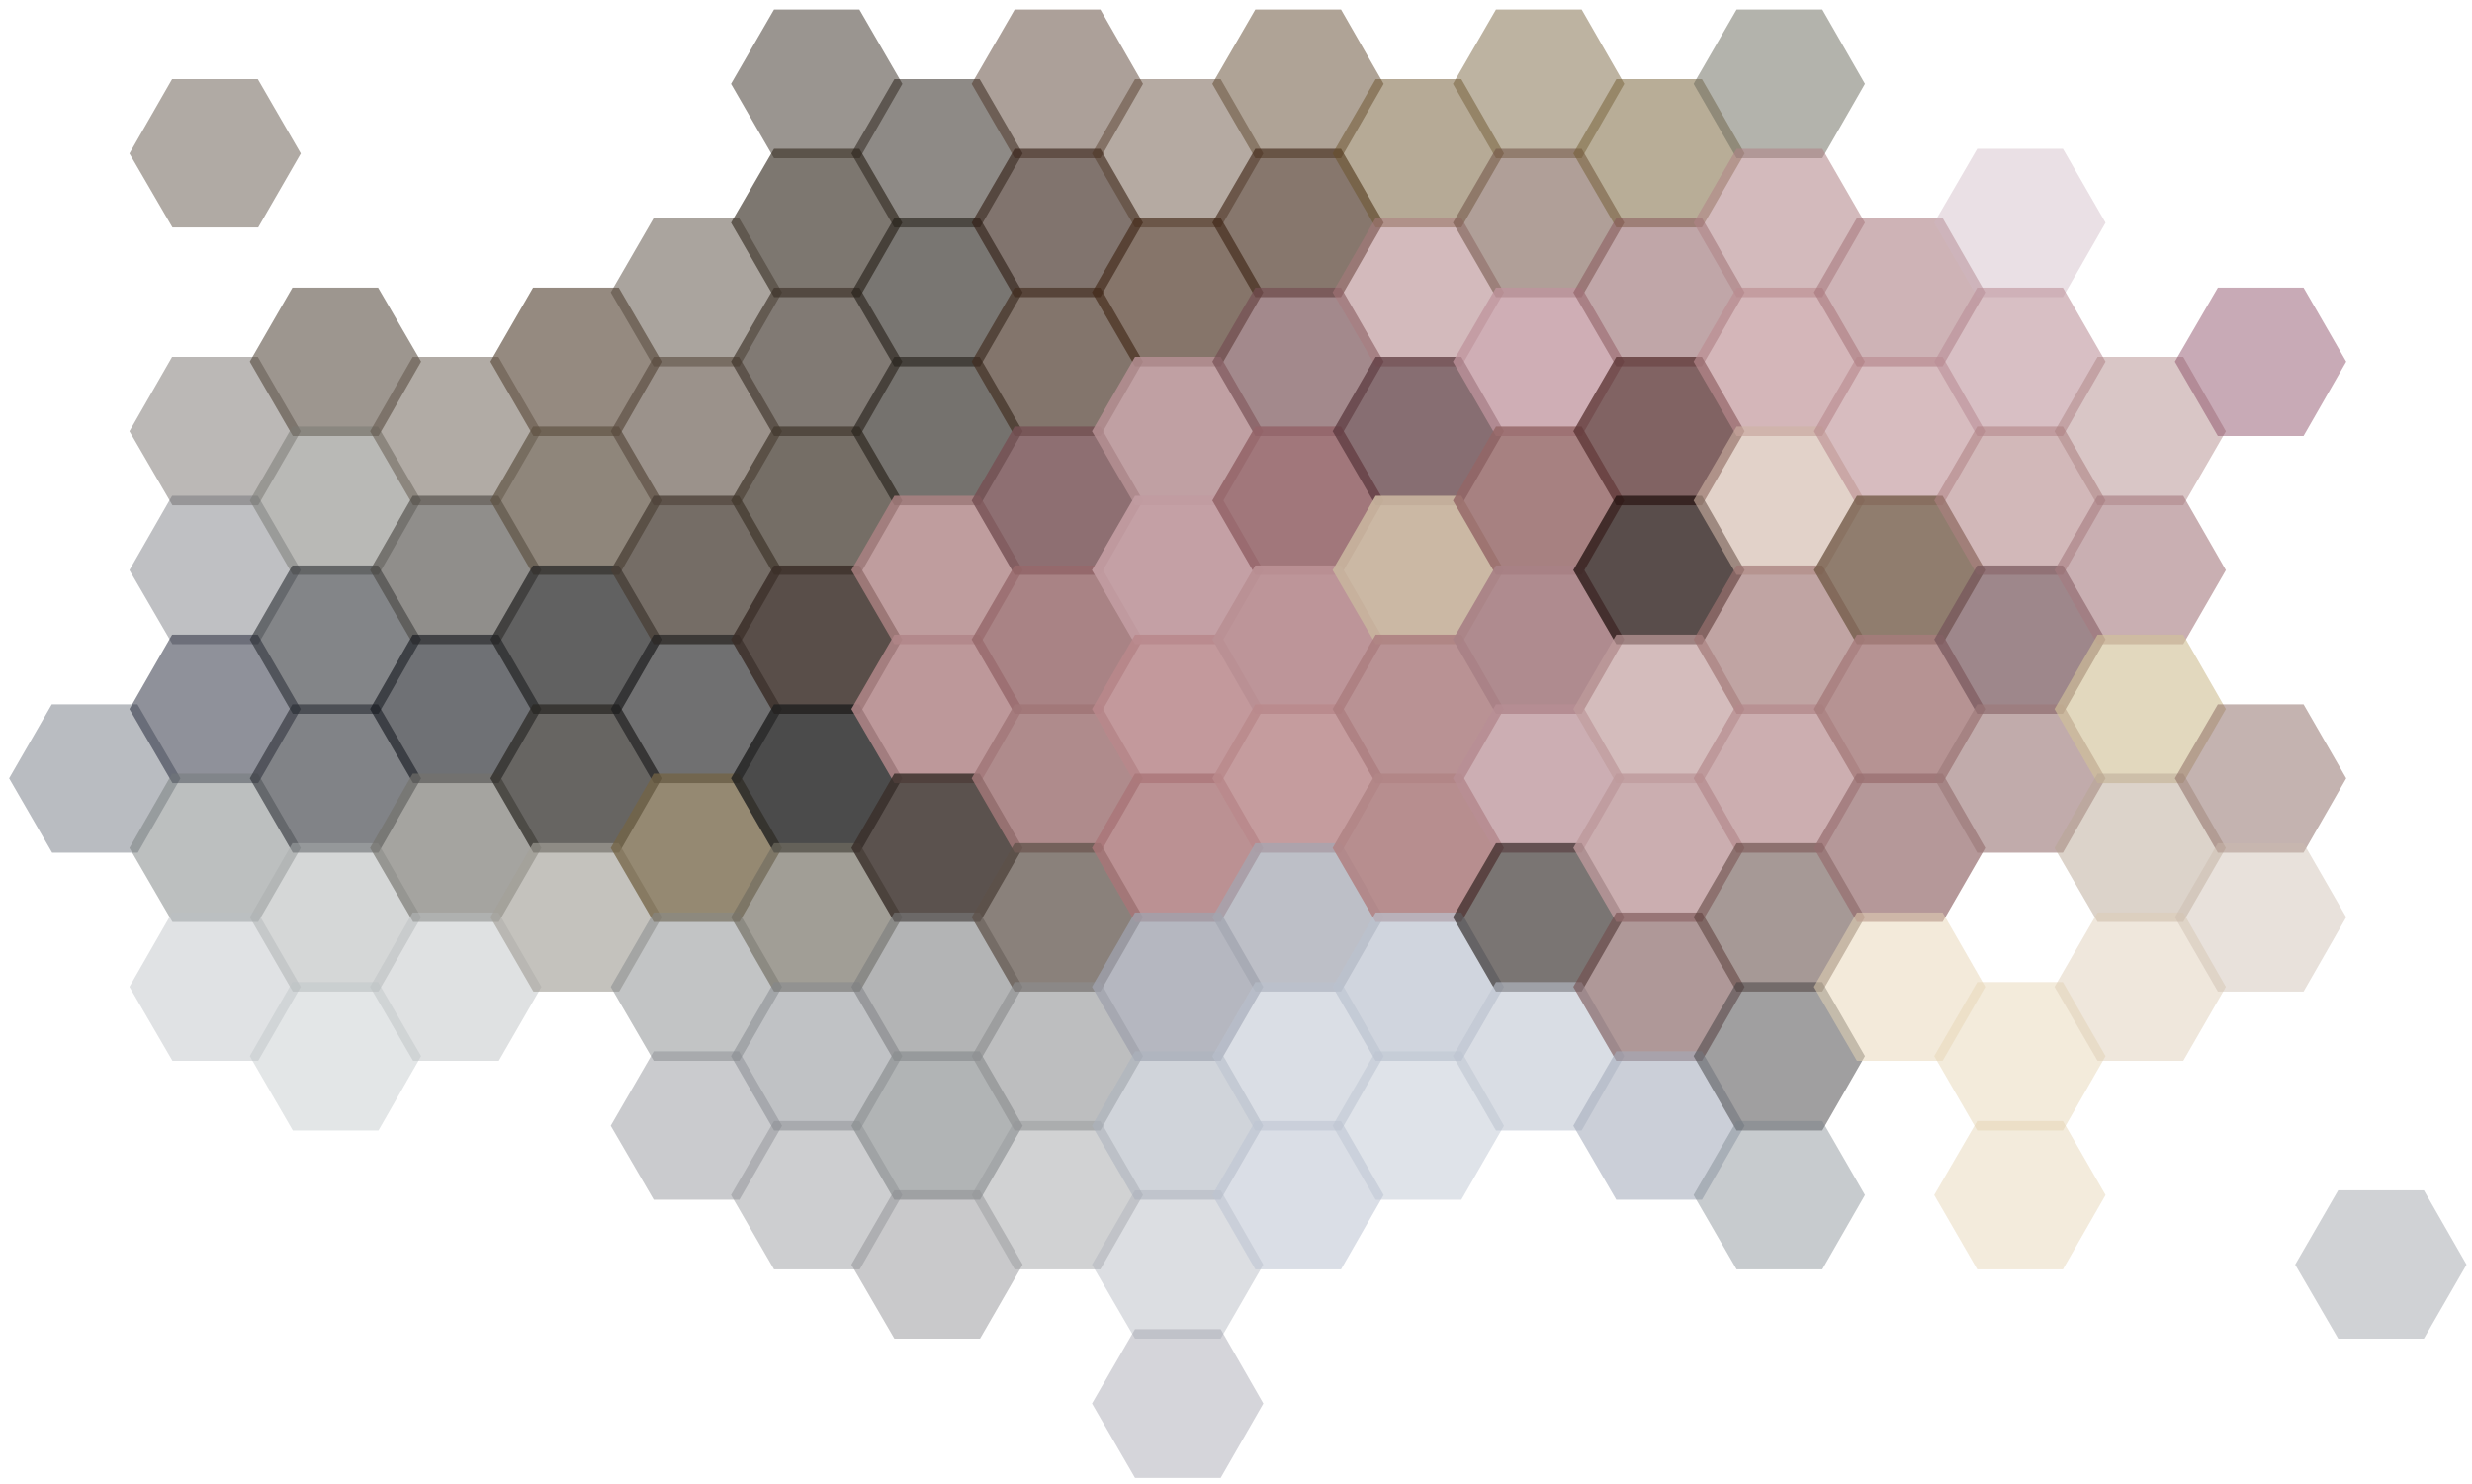
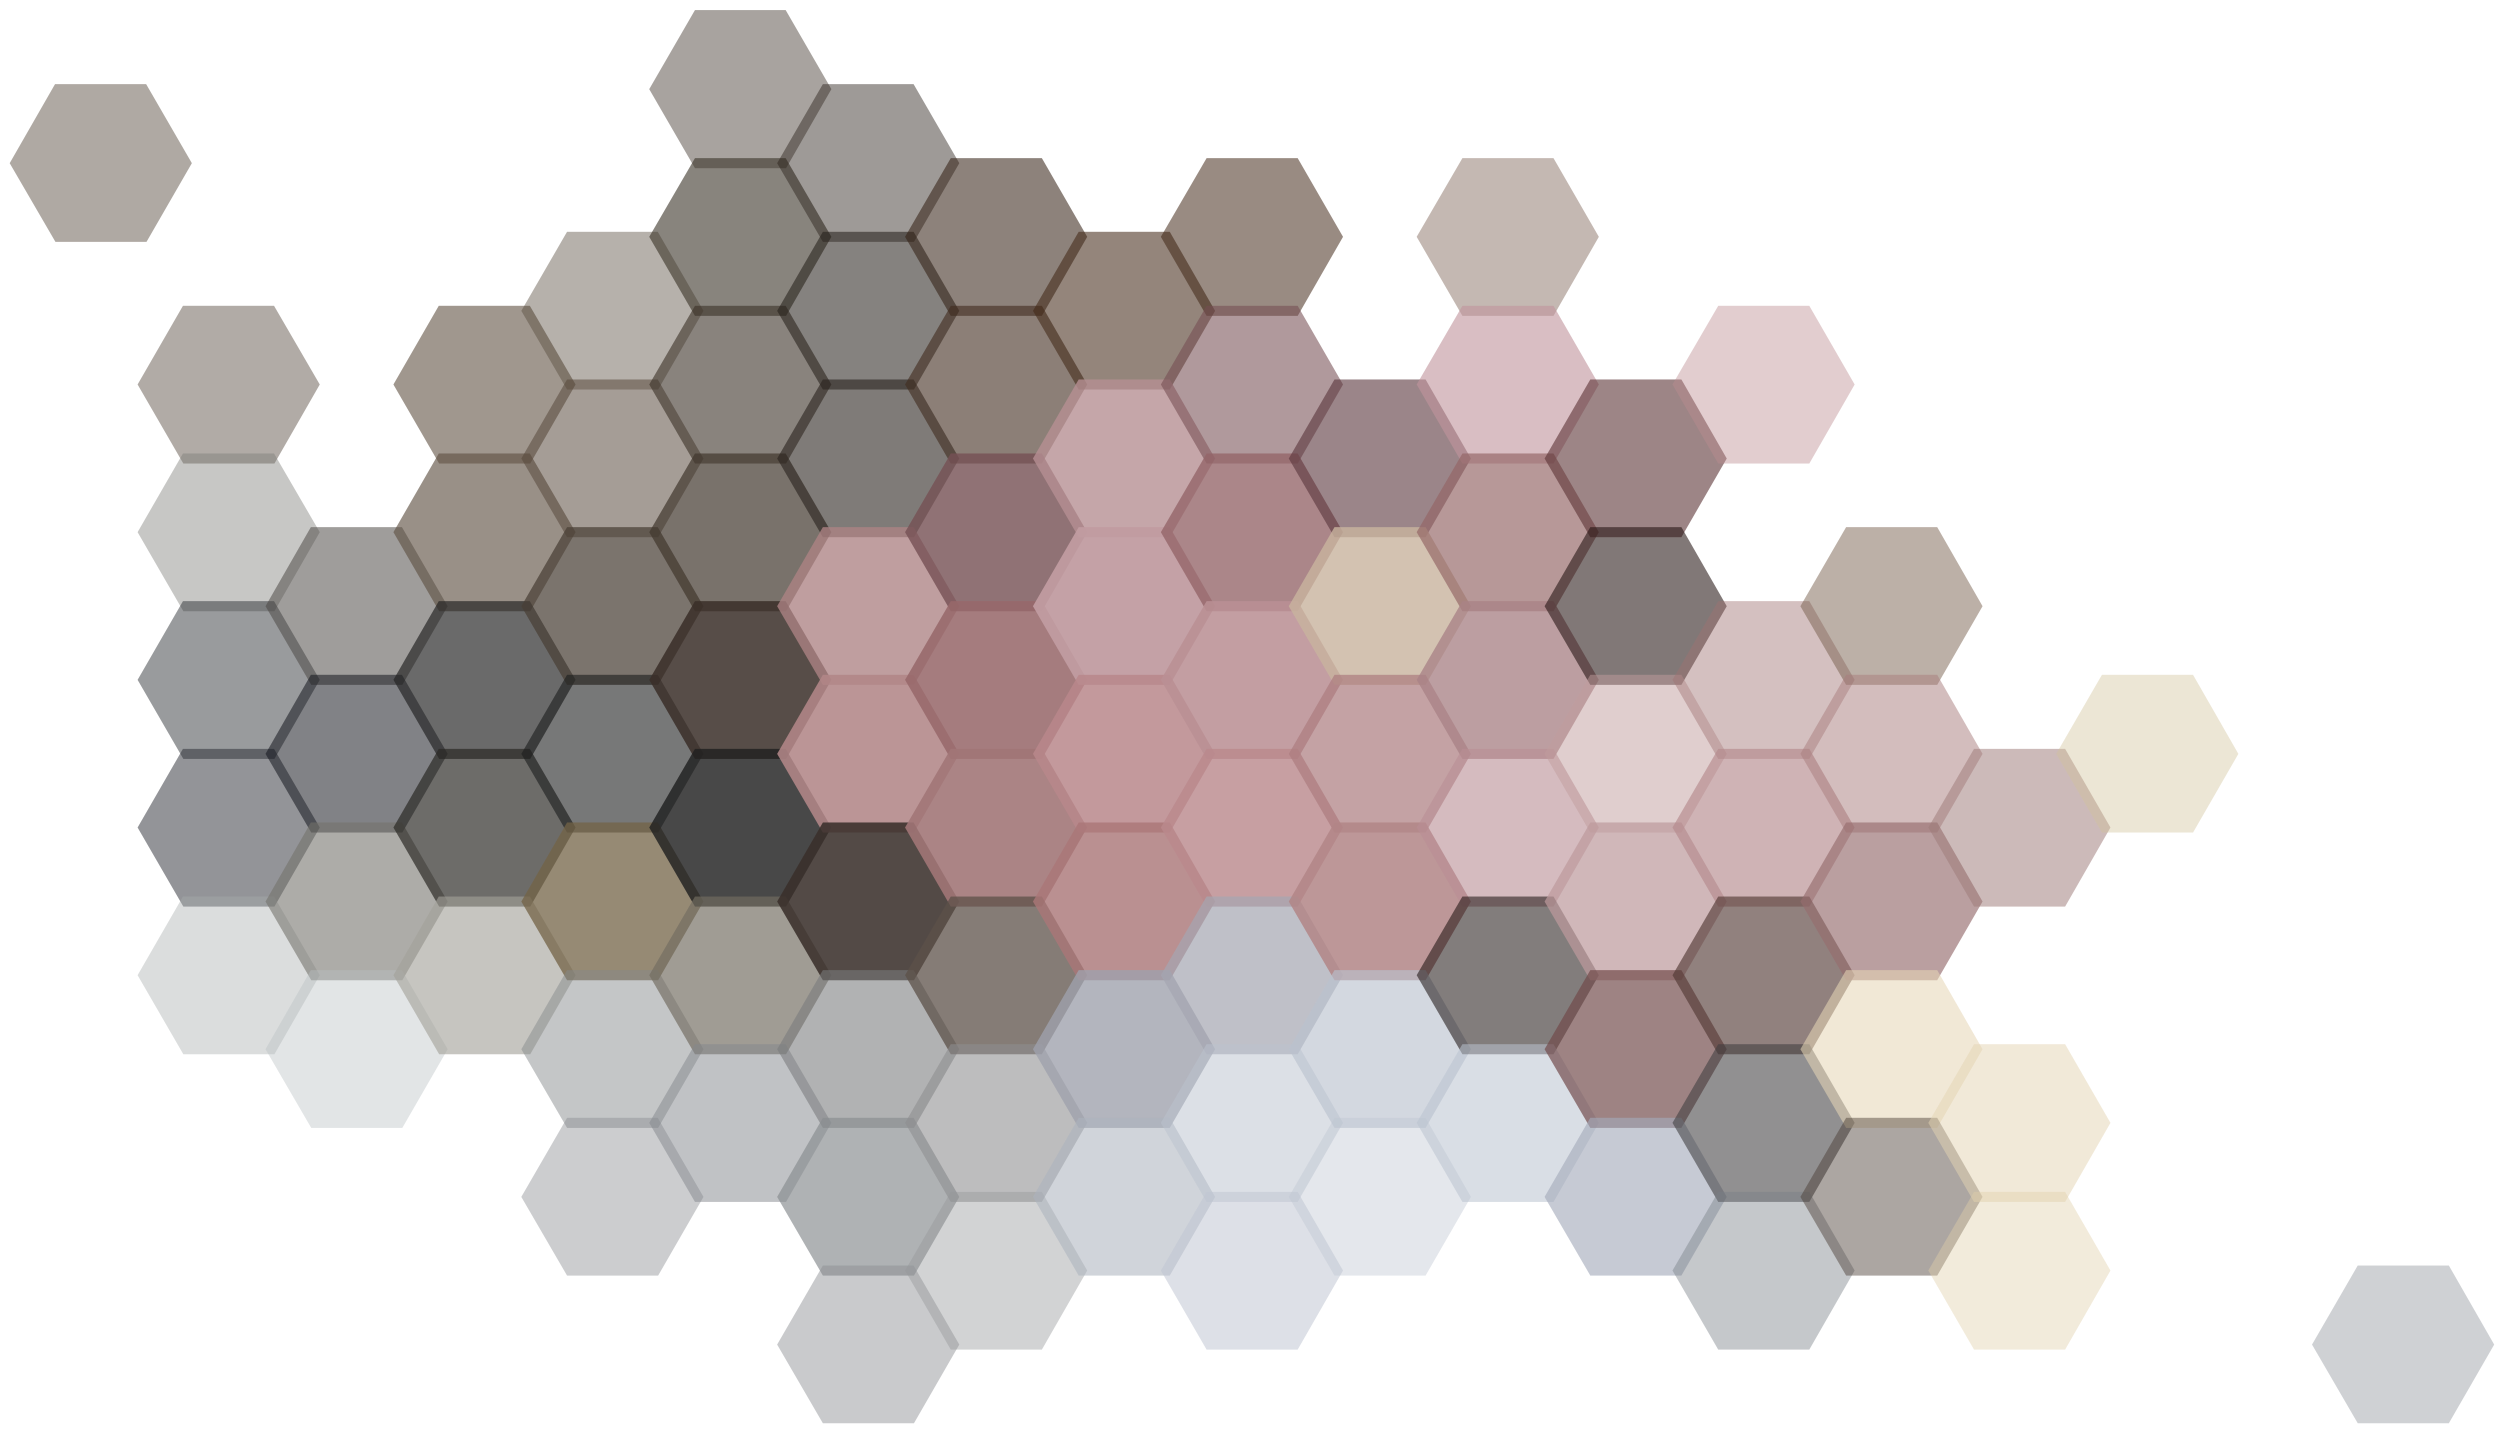
- <svg xmlns="http://www.w3.org/2000/svg" viewBox="-26 -23 678 407" width="678" height="407">
-   <polygon points="23.5,190.5 11.8,210.9 -11.7,210.9 -23.5,190.5 -11.8,170.2 11.7,170.2" fill="rgb(86,94,105)" fill-opacity="0.412" />
-   <polygon points="56.5,19.1 44.8,39.4 21.3,39.4 9.5,19.1 21.2,-1.3 44.7,-1.3" fill="rgb(63,48,34)" fill-opacity="0.409" />
-   <polygon points="56.5,95.3 44.8,115.6 21.3,115.6 9.5,95.3 21.2,74.9 44.7,74.9" fill="rgb(89,83,76)" fill-opacity="0.408" />
-   <polygon points="56.5,133.4 44.8,153.7 21.3,153.7 9.5,133.4 21.2,113.0 44.7,113.0" fill="rgb(99,102,107)" fill-opacity="0.410" />
-   <polygon points="56.5,171.5 44.8,191.8 21.3,191.8 9.5,171.5 21.2,151.1 44.7,151.1" fill="rgb(14,19,37)" fill-opacity="0.462" />
-   <polygon points="56.5,209.6 44.8,229.9 21.3,229.9 9.5,209.6 21.2,189.2 44.7,189.2" fill="rgb(115,121,121)" fill-opacity="0.475" />
-   <polygon points="56.5,247.7 44.8,268.0 21.3,268.0 9.5,247.7 21.2,227.3 44.7,227.3" fill="rgb(187,192,196)" fill-opacity="0.456" />
-   <polygon points="89.5,76.2 77.8,96.6 54.3,96.6 42.5,76.2 54.2,55.9 77.7,55.9" fill="rgb(71,58,46)" fill-opacity="0.535" />
-   <polygon points="89.5,114.3 77.8,134.7 54.3,134.7 42.5,114.3 54.2,94.0 77.7,94.0" fill="rgb(120,121,115)" fill-opacity="0.523" />
-   <polygon points="89.5,152.4 77.8,172.8 54.3,172.8 42.5,152.4 54.2,132.1 77.7,132.1" fill="rgb(32,35,40)" fill-opacity="0.552" />
-   <polygon points="89.5,190.5 77.8,210.9 54.3,210.9 42.5,190.5 54.2,170.2 77.7,170.2" fill="rgb(37,40,47)" fill-opacity="0.578" />
-   <polygon points="89.5,228.6 77.8,249.0 54.3,249.0 42.5,228.6 54.2,208.3 77.7,208.3" fill="rgb(169,173,174)" fill-opacity="0.492" />
-   <polygon points="89.5,266.7 77.8,287.1 54.3,287.1 42.5,266.7 54.2,246.4 77.7,246.4" fill="rgb(189,194,198)" fill-opacity="0.416" />
-   <polygon points="122.5,95.3 110.8,115.6 87.3,115.6 75.5,95.3 87.2,74.9 110.7,74.9" fill="rgb(90,78,65)" fill-opacity="0.471" />
-   <polygon points="122.5,133.4 110.8,153.7 87.3,153.7 75.5,133.4 87.2,113.0 110.7,113.0" fill="rgb(74,70,66)" fill-opacity="0.613" />
-   <polygon points="122.5,171.5 110.8,191.8 87.3,191.8 75.5,171.5 87.2,151.1 110.7,151.1" fill="rgb(14,17,24)" fill-opacity="0.596" />
-   <polygon points="122.5,209.6 110.8,229.9 87.3,229.9 75.5,209.6 87.2,189.2 110.7,189.2" fill="rgb(115,113,107)" fill-opacity="0.644" />
-   <polygon points="122.5,247.7 110.8,268.0 87.3,268.0 75.5,247.7 87.2,227.3 110.7,227.3" fill="rgb(186,191,194)" fill-opacity="0.472" />
-   <polygon points="155.5,76.2 143.8,96.6 120.3,96.6 108.5,76.2 120.2,55.9 143.7,55.9" fill="rgb(92,76,61)" fill-opacity="0.651" />
-   <polygon points="155.5,114.3 143.8,134.7 120.3,134.7 108.5,114.3 120.2,94.0 143.7,94.0" fill="rgb(95,82,67)" fill-opacity="0.697" />
-   <polygon points="155.5,152.4 143.8,172.8 120.3,172.8 108.5,152.4 120.2,132.1 143.7,132.1" fill="rgb(35,35,35)" fill-opacity="0.717" />
-   <polygon points="155.5,190.5 143.8,210.9 120.3,210.9 108.5,190.5 120.2,170.2 143.7,170.2" fill="rgb(41,39,34)" fill-opacity="0.709" />
-   <polygon points="155.5,228.6 143.8,249.0 120.3,249.0 108.5,228.6 120.2,208.3 143.7,208.3" fill="rgb(163,161,153)" fill-opacity="0.642" />
-   <polygon points="188.5,57.2 176.8,77.5 153.3,77.5 141.5,57.2 153.3,36.8 176.7,36.8" fill="rgb(82,69,57)" fill-opacity="0.492" />
-   <polygon points="188.5,95.3 176.8,115.6 153.3,115.6 141.5,95.3 153.3,74.9 176.7,74.9" fill="rgb(85,71,58)" fill-opacity="0.589" />
-   <polygon points="188.5,133.4 176.8,153.7 153.3,153.7 141.5,133.4 153.3,113.0 176.7,113.0" fill="rgb(73,63,54)" fill-opacity="0.756" />
-   <polygon points="188.5,171.5 176.8,191.8 153.3,191.8 141.5,171.5 153.3,151.1 176.7,151.1" fill="rgb(26,27,28)" fill-opacity="0.622" />
-   <polygon points="188.5,209.6 176.8,229.9 153.3,229.9 141.5,209.6 153.3,189.2 176.7,189.2" fill="rgb(115,100,70)" fill-opacity="0.754" />
-   <polygon points="188.5,247.7 176.8,268.0 153.3,268.0 141.5,247.7 153.3,227.3 176.7,227.3" fill="rgb(133,137,139)" fill-opacity="0.498" />
-   <polygon points="188.5,285.8 176.8,306.1 153.3,306.1 141.5,285.8 153.3,265.4 176.7,265.4" fill="rgb(135,138,143)" fill-opacity="0.440" />
-   <polygon points="221.5,0.0 209.8,20.4 186.3,20.4 174.5,0.0 186.3,-20.4 209.7,-20.4" fill="rgb(59,49,39)" fill-opacity="0.515" />
-   <polygon points="221.5,38.1 209.8,58.5 186.3,58.5 174.5,38.1 186.3,17.8 209.7,17.8" fill="rgb(58,50,39)" fill-opacity="0.657" />
-   <polygon points="221.5,76.2 209.8,96.6 186.3,96.6 174.5,76.2 186.3,55.9 209.7,55.9" fill="rgb(59,49,39)" fill-opacity="0.644" />
-   <polygon points="221.5,114.3 209.8,134.7 186.3,134.7 174.5,114.3 186.3,94.0 209.7,94.0" fill="rgb(65,55,45)" fill-opacity="0.725" />
-   <polygon points="221.5,152.4 209.8,172.8 186.3,172.8 174.5,152.4 186.3,132.1 209.7,132.1" fill="rgb(58,46,40)" fill-opacity="0.843" />
-   <polygon points="221.5,190.5 209.8,210.9 186.3,210.9 174.5,190.5 186.3,170.2 209.7,170.2" fill="rgb(32,32,32)" fill-opacity="0.801" />
-   <polygon points="221.5,228.6 209.8,249.0 186.3,249.0 174.5,228.6 186.3,208.3 209.7,208.3" fill="rgb(114,109,97)" fill-opacity="0.663" />
-   <polygon points="221.5,266.7 209.8,287.1 186.3,287.1 174.5,266.7 186.3,246.4 209.7,246.4" fill="rgb(132,136,141)" fill-opacity="0.505" />
-   <polygon points="221.5,304.8 209.8,325.2 186.3,325.2 174.5,304.8 186.3,284.5 209.7,284.5" fill="rgb(133,137,142)" fill-opacity="0.413" />
-   <polygon points="254.5,19.1 242.8,39.4 219.3,39.4 207.5,19.1 219.3,-1.3 242.7,-1.3" fill="rgb(36,29,21)" fill-opacity="0.515" />
-   <polygon points="254.5,57.2 242.8,77.5 219.3,77.5 207.5,57.2 219.3,36.8 242.7,36.8" fill="rgb(34,29,23)" fill-opacity="0.605" />
-   <polygon points="254.5,95.3 242.8,115.6 219.3,115.6 207.5,95.3 219.3,74.9 242.7,74.9" fill="rgb(39,33,27)" fill-opacity="0.634" />
-   <polygon points="254.5,133.4 242.8,153.7 219.3,153.7 207.5,133.4 219.3,113.0 242.7,113.0" fill="rgb(174,131,132)" fill-opacity="0.789" />
-   <polygon points="254.5,171.5 242.8,191.8 219.3,191.8 207.5,171.5 219.3,151.1 242.7,151.1" fill="rgb(178,134,136)" fill-opacity="0.850" />
-   <polygon points="254.5,209.6 242.8,229.9 219.3,229.9 207.5,209.6 219.3,189.2 242.7,189.2" fill="rgb(58,48,43)" fill-opacity="0.830" />
-   <polygon points="254.5,247.7 242.8,268.0 219.3,268.0 207.5,247.7 219.3,227.3 242.7,227.3" fill="rgb(121,122,124)" fill-opacity="0.566" />
-   <polygon points="254.5,285.8 242.8,306.1 219.3,306.1 207.5,285.8 219.3,265.4 242.7,265.4" fill="rgb(137,141,144)" fill-opacity="0.657" />
-   <polygon points="254.5,323.9 242.8,344.2 219.3,344.2 207.5,323.9 219.3,303.5 242.7,303.5" fill="rgb(138,139,143)" fill-opacity="0.462" />
-   <polygon points="287.5,0.0 275.8,20.4 252.3,20.4 240.5,0.0 252.3,-20.4 275.8,-20.4" fill="rgb(67,40,23)" fill-opacity="0.439" />
-   <polygon points="287.5,38.1 275.8,58.5 252.3,58.5 240.5,38.1 252.3,17.8 275.8,17.8" fill="rgb(49,29,18)" fill-opacity="0.613" />
-   <polygon points="287.5,76.2 275.8,96.6 252.3,96.6 240.5,76.2 252.3,55.9 275.8,55.9" fill="rgb(65,43,30)" fill-opacity="0.652" />
-   <polygon points="287.5,114.3 275.8,134.7 252.3,134.7 240.5,114.3 252.3,94.0 275.8,94.0" fill="rgb(118,81,84)" fill-opacity="0.823" />
-   <polygon points="287.5,152.4 275.8,172.8 252.3,172.8 240.5,152.4 252.3,132.1 275.8,132.1" fill="rgb(151,104,107)" fill-opacity="0.817" />
-   <polygon points="287.5,190.5 275.8,210.9 252.3,210.9 240.5,190.5 252.3,170.2 275.8,170.2" fill="rgb(161,118,119)" fill-opacity="0.847" />
-   <polygon points="287.5,228.6 275.8,249.0 252.3,249.0 240.5,228.6 252.3,208.3 275.8,208.3" fill="rgb(93,81,73)" fill-opacity="0.721" />
-   <polygon points="287.5,266.7 275.8,287.1 252.3,287.1 240.5,266.7 252.3,246.4 275.8,246.4" fill="rgb(141,142,144)" fill-opacity="0.572" />
-   <polygon points="287.5,304.8 275.8,325.2 252.3,325.2 240.5,304.8 252.3,284.5 275.8,284.5" fill="rgb(149,150,152)" fill-opacity="0.427" />
-   <polygon points="320.5,19.1 308.8,39.4 285.3,39.4 273.5,19.1 285.3,-1.3 308.8,-1.3" fill="rgb(75,47,27)" fill-opacity="0.409" />
-   <polygon points="320.5,57.2 308.8,77.5 285.3,77.5 273.5,57.2 285.3,36.8 308.8,36.8" fill="rgb(65,38,21)" fill-opacity="0.633" />
-   <polygon points="320.5,95.3 308.8,115.6 285.3,115.6 273.5,95.3 285.3,74.9 308.8,74.9" fill="rgb(182,144,148)" fill-opacity="0.848" />
-   <polygon points="320.5,133.4 308.8,153.7 285.3,153.7 273.5,133.4 285.3,113.0 308.8,113.0" fill="rgb(193,156,161)" fill-opacity="0.950" />
-   <polygon points="320.5,171.5 308.8,191.8 285.3,191.8 273.5,171.5 285.3,151.1 308.8,151.1" fill="rgb(185,136,139)" fill-opacity="0.853" />
-   <polygon points="320.5,209.6 308.8,229.9 285.3,229.9 273.5,209.6 285.3,189.2 308.8,189.2" fill="rgb(170,118,120)" fill-opacity="0.793" />
-   <polygon points="320.5,247.7 308.8,268.0 285.3,268.0 273.5,247.7 285.3,227.3 308.8,227.3" fill="rgb(159,162,173)" fill-opacity="0.772" />
-   <polygon points="320.5,285.8 308.8,306.1 285.3,306.1 273.5,285.8 285.3,265.4 308.8,265.4" fill="rgb(172,179,189)" fill-opacity="0.566" />
-   <polygon points="320.5,323.9 308.8,344.2 285.3,344.2 273.5,323.9 285.3,303.5 308.8,303.5" fill="rgb(168,172,183)" fill-opacity="0.406" />
-   <polygon points="320.5,362.0 308.8,382.4 285.3,382.4 273.5,362.0 285.3,341.6 308.8,341.6" fill="rgb(153,154,166)" fill-opacity="0.411" />
-   <polygon points="353.5,0.0 341.8,20.4 318.3,20.4 306.5,0.0 318.3,-20.4 341.8,-20.4" fill="rgb(93,69,41)" fill-opacity="0.490" />
-   <polygon points="353.5,38.1 341.8,58.5 318.3,58.5 306.5,38.1 318.3,17.8 341.8,17.8" fill="rgb(61,35,18)" fill-opacity="0.615" />
-   <polygon points="353.5,76.2 341.8,96.6 318.3,96.6 306.5,76.2 318.3,55.9 341.8,55.9" fill="rgb(117,77,82)" fill-opacity="0.661" />
-   <polygon points="353.5,114.3 341.8,134.7 318.3,134.7 306.5,114.3 318.3,94.0 341.8,94.0" fill="rgb(147,100,104)" fill-opacity="0.875" />
-   <polygon points="353.5,152.4 341.8,172.8 318.3,172.8 306.5,152.4 318.3,132.1 341.8,132.1" fill="rgb(186,144,148)" fill-opacity="0.950" />
-   <polygon points="353.5,190.5 341.8,210.9 318.3,210.9 306.5,190.5 318.3,170.2 341.8,170.2" fill="rgb(186,137,140)" fill-opacity="0.839" />
-   <polygon points="353.5,228.6 341.8,249.0 318.3,249.0 306.5,228.6 318.3,208.3 341.8,208.3" fill="rgb(164,166,177)" fill-opacity="0.721" />
-   <polygon points="353.5,266.7 341.8,287.1 318.3,287.1 306.5,266.7 318.3,246.4 341.8,246.4" fill="rgb(186,194,207)" fill-opacity="0.532" />
-   <polygon points="353.5,304.8 341.8,325.2 318.3,325.2 306.5,304.8 318.3,284.5 341.8,284.5" fill="rgb(190,197,210)" fill-opacity="0.555" />
-   <polygon points="386.5,19.1 374.8,39.4 351.3,39.4 339.5,19.1 351.3,-1.3 374.8,-1.3" fill="rgb(104,79,39)" fill-opacity="0.484" />
-   <polygon points="386.5,57.2 374.8,77.5 351.3,77.5 339.5,57.2 351.3,36.8 374.8,36.8" fill="rgb(169,121,125)" fill-opacity="0.515" />
-   <polygon points="386.5,95.3 374.8,115.6 351.3,115.6 339.5,95.3 351.3,74.9 374.8,74.9" fill="rgb(88,53,59)" fill-opacity="0.718" />
-   <polygon points="386.5,133.4 374.8,153.7 351.3,153.7 339.5,133.4 351.3,113.0 374.8,113.0" fill="rgb(200,179,158)" fill-opacity="0.931" />
-   <polygon points="386.5,171.5 374.8,191.8 351.3,191.8 339.5,171.5 351.3,151.1 374.8,151.1" fill="rgb(172,125,127)" fill-opacity="0.833" />
-   <polygon points="386.5,209.6 374.8,229.9 351.3,229.9 339.5,209.6 351.3,189.2 374.8,189.2" fill="rgb(178,133,135)" fill-opacity="0.922" />
-   <polygon points="386.5,247.7 374.8,268.0 351.3,268.0 339.5,247.7 351.3,227.3 374.8,227.3" fill="rgb(186,194,207)" fill-opacity="0.682" />
-   <polygon points="386.5,285.8 374.8,306.1 351.3,306.1 339.5,285.8 351.3,265.4 374.8,265.4" fill="rgb(188,196,209)" fill-opacity="0.466" />
-   <polygon points="419.5,0.0 407.8,20.4 384.3,20.4 372.5,0.0 384.3,-20.4 407.8,-20.4" fill="rgb(108,86,45)" fill-opacity="0.447" />
-   <polygon points="419.5,38.1 407.8,58.5 384.3,58.5 372.5,38.1 384.3,17.8 407.8,17.8" fill="rgb(113,83,70)" fill-opacity="0.552" />
-   <polygon points="419.5,76.2 407.8,96.6 384.3,96.6 372.5,76.2 384.3,55.9 407.8,55.9" fill="rgb(192,148,157)" fill-opacity="0.752" />
-   <polygon points="419.5,114.3 407.8,134.7 384.3,134.7 372.5,114.3 384.3,94.0 407.8,94.0" fill="rgb(147,101,101)" fill-opacity="0.820" />
-   <polygon points="419.5,152.4 407.8,172.8 384.3,172.8 372.5,152.4 384.3,132.1 407.8,132.1" fill="rgb(169,130,134)" fill-opacity="0.919" />
-   <polygon points="419.5,190.5 407.8,210.9 384.3,210.9 372.5,190.5 384.3,170.2 407.8,170.2" fill="rgb(184,142,149)" fill-opacity="0.718" />
-   <polygon points="419.5,228.6 407.8,249.0 384.3,249.0 372.5,228.6 384.3,208.3 407.8,208.3" fill="rgb(18,9,7)" fill-opacity="0.562" />
-   <polygon points="419.5,266.7 407.8,287.1 384.3,287.1 372.5,266.7 384.3,246.4 407.8,246.4" fill="rgb(187,195,208)" fill-opacity="0.565" />
-   <polygon points="452.5,19.1 440.8,39.4 417.3,39.4 405.5,19.1 417.3,-1.3 440.8,-1.3" fill="rgb(114,92,48)" fill-opacity="0.501" />
-   <polygon points="452.5,57.2 440.8,77.5 417.3,77.5 405.5,57.2 417.3,36.8 440.8,36.8" fill="rgb(136,86,91)" fill-opacity="0.525" />
-   <polygon points="452.5,95.3 440.8,115.6 417.3,115.6 405.5,95.3 417.3,74.9 440.8,74.9" fill="rgb(90,50,51)" fill-opacity="0.759" />
-   <polygon points="452.5,133.4 440.8,153.7 417.3,153.7 405.5,133.4 417.3,113.0 440.8,113.0" fill="rgb(32,15,13)" fill-opacity="0.741" />
-   <polygon points="452.5,171.5 440.8,191.8 417.3,191.8 405.5,171.5 417.3,151.1 440.8,151.1" fill="rgb(192,157,157)" fill-opacity="0.678" />
-   <polygon points="452.5,209.6 440.8,229.9 417.3,229.9 405.5,209.6 417.3,189.2 440.8,189.2" fill="rgb(189,153,156)" fill-opacity="0.791" />
-   <polygon points="452.5,247.7 440.8,268.0 417.3,268.0 405.5,247.7 417.3,227.3 440.8,227.3" fill="rgb(113,73,73)" fill-opacity="0.565" />
-   <polygon points="452.5,285.8 440.8,306.1 417.3,306.1 405.5,285.8 417.3,265.4 440.8,265.4" fill="rgb(164,171,187)" fill-opacity="0.564" />
-   <polygon points="485.5,0.0 473.8,20.4 450.3,20.4 438.5,0.0 450.3,-20.4 473.8,-20.4" fill="rgb(106,105,92)" fill-opacity="0.505" />
-   <polygon points="485.5,38.1 473.8,58.5 450.3,58.5 438.5,38.1 450.3,17.8 473.8,17.8" fill="rgb(176,131,134)" fill-opacity="0.558" />
-   <polygon points="485.5,76.2 473.8,96.6 450.3,96.6 438.5,76.2 450.3,55.9 473.8,55.9" fill="rgb(187,139,145)" fill-opacity="0.631" />
-   <polygon points="485.5,114.3 473.8,134.7 450.3,134.7 438.5,114.3 450.3,94.0 473.8,94.0" fill="rgb(207,179,165)" fill-opacity="0.591" />
-   <polygon points="485.5,152.4 473.8,172.8 450.3,172.8 438.5,152.4 450.3,132.1 473.8,132.1" fill="rgb(158,114,113)" fill-opacity="0.648" />
-   <polygon points="485.5,190.5 473.8,210.9 450.3,210.9 438.5,190.5 450.3,170.2 473.8,170.2" fill="rgb(180,137,139)" fill-opacity="0.682" />
-   <polygon points="485.5,228.6 473.8,249.0 450.3,249.0 438.5,228.6 450.3,208.3 473.8,208.3" fill="rgb(81,55,50)" fill-opacity="0.510" />
-   <polygon points="485.5,266.7 473.8,287.1 450.3,287.1 438.5,266.7 450.3,246.4 473.8,246.4" fill="rgb(62,60,62)" fill-opacity="0.489" />
-   <polygon points="485.5,304.8 473.8,325.2 450.3,325.2 438.5,304.8 450.3,284.5 473.8,284.5" fill="rgb(119,127,134)" fill-opacity="0.409" />
-   <polygon points="518.5,57.2 506.8,77.5 483.3,77.5 471.5,57.2 483.3,36.8 506.8,36.8" fill="rgb(162,112,118)" fill-opacity="0.535" />
-   <polygon points="518.5,95.3 506.8,115.6 483.3,115.6 471.5,95.3 483.3,74.9 506.8,74.9" fill="rgb(181,132,137)" fill-opacity="0.542" />
-   <polygon points="518.5,133.4 506.8,153.7 483.3,153.7 471.5,133.4 483.3,113.0 506.8,113.0" fill="rgb(114,90,71)" fill-opacity="0.787" />
-   <polygon points="518.5,171.5 506.8,191.8 483.3,191.8 471.5,171.5 483.3,151.1 506.8,151.1" fill="rgb(167,124,124)" fill-opacity="0.822" />
-   <polygon points="518.5,209.6 506.8,229.9 483.3,229.9 471.5,209.6 483.3,189.2 506.8,189.2" fill="rgb(150,109,110)" fill-opacity="0.707" />
-   <polygon points="518.5,247.7 506.8,268.0 483.3,268.0 471.5,247.7 483.3,227.3 506.8,227.3" fill="rgb(230,214,181)" fill-opacity="0.507" />
-   <polygon points="551.5,38.1 539.8,58.5 516.3,58.5 504.5,38.1 516.3,17.8 539.8,17.8" fill="rgb(206,183,195)" fill-opacity="0.426" />
-   <polygon points="551.5,76.2 539.8,96.6 516.3,96.6 504.5,76.2 516.3,55.9 539.8,55.9" fill="rgb(185,140,149)" fill-opacity="0.558" />
-   <polygon points="551.5,114.3 539.8,134.7 516.3,134.7 504.5,114.3 516.3,94.0 539.8,94.0" fill="rgb(175,130,131)" fill-opacity="0.559" />
-   <polygon points="551.5,152.4 539.8,172.8 516.3,172.8 504.5,152.4 516.3,132.1 539.8,132.1" fill="rgb(118,85,91)" fill-opacity="0.700" />
-   <polygon points="551.5,190.5 539.8,210.9 516.3,210.9 504.5,190.5 516.3,170.2 539.8,170.2" fill="rgb(157,122,121)" fill-opacity="0.628" />
-   <polygon points="551.5,266.7 539.8,287.1 516.3,287.1 504.5,266.7 516.3,246.4 539.8,246.4" fill="rgb(229,213,180)" fill-opacity="0.488" />
-   <polygon points="551.5,304.8 539.8,325.2 516.3,325.2 504.5,304.8 516.3,284.5 539.8,284.5" fill="rgb(224,206,168)" fill-opacity="0.410" />
-   <polygon points="584.5,95.3 572.8,115.6 549.3,115.6 537.5,95.3 549.3,74.9 572.8,74.9" fill="rgb(169,123,125)" fill-opacity="0.430" />
-   <polygon points="584.5,133.4 572.8,153.7 549.3,153.7 537.5,133.4 549.3,113.0 572.8,113.0" fill="rgb(165,123,127)" fill-opacity="0.599" />
-   <polygon points="584.5,171.5 572.8,191.8 549.3,191.8 537.5,171.5 549.3,151.1 572.8,151.1" fill="rgb(210,195,153)" fill-opacity="0.633" />
-   <polygon points="584.5,209.6 572.8,229.9 549.3,229.9 537.5,209.6 549.3,189.2 572.8,189.2" fill="rgb(183,164,146)" fill-opacity="0.488" />
-   <polygon points="584.5,247.7 572.8,268.0 549.3,268.0 537.5,247.7 549.3,227.3 572.8,227.3" fill="rgb(218,202,177)" fill-opacity="0.457" />
-   <polygon points="617.5,76.2 605.8,96.6 582.3,96.6 570.5,76.2 582.3,55.9 605.8,55.9" fill="rgb(133,67,94)" fill-opacity="0.453" />
-   <polygon points="617.5,190.5 605.8,210.9 582.3,210.9 570.5,190.5 582.3,170.2 605.8,170.2" fill="rgb(133,97,91)" fill-opacity="0.478" />
-   <polygon points="617.5,228.6 605.8,249.0 582.3,249.0 570.5,228.6 582.3,208.3 605.8,208.3" fill="rgb(203,188,173)" fill-opacity="0.439" />
-   <polygon points="650.5,323.9 638.8,344.2 615.3,344.2 603.5,323.9 615.3,303.5 638.8,303.5" fill="rgb(138,145,152)" fill-opacity="0.405" />
+ <svg xmlns="http://www.w3.org/2000/svg" viewBox="7 -23 645 369" width="645" height="369">
+   <polygon points="56.5,19.1 44.8,39.4 21.3,39.4 9.5,19.1 21.2,-1.3 44.7,-1.3" fill="rgb(63,48,34)" fill-opacity="0.416" />
+   <polygon points="89.5,76.2 77.8,96.6 54.3,96.6 42.5,76.2 54.2,55.9 77.7,55.9" fill="rgb(71,58,46)" fill-opacity="0.424" />
+   <polygon points="89.5,114.3 77.8,134.7 54.3,134.7 42.5,114.3 54.2,94.0 77.7,94.0" fill="rgb(120,121,115)" fill-opacity="0.416" />
+   <polygon points="89.5,152.4 77.8,172.8 54.3,172.8 42.5,152.4 54.2,132.1 77.7,132.1" fill="rgb(32,35,40)" fill-opacity="0.456" />
+   <polygon points="89.5,190.5 77.8,210.9 54.3,210.9 42.5,190.5 54.2,170.2 77.7,170.2" fill="rgb(37,40,47)" fill-opacity="0.493" />
+   <polygon points="89.5,228.6 77.8,249.0 54.3,249.0 42.5,228.6 54.2,208.3 77.7,208.3" fill="rgb(169,173,174)" fill-opacity="0.412" />
+   <polygon points="122.5,133.4 110.8,153.7 87.3,153.7 75.5,133.4 87.2,113.0 110.7,113.0" fill="rgb(74,70,66)" fill-opacity="0.531" />
+   <polygon points="122.5,171.5 110.8,191.8 87.3,191.8 75.5,171.5 87.2,151.1 110.7,151.1" fill="rgb(14,17,24)" fill-opacity="0.523" />
+   <polygon points="122.5,209.6 110.8,229.9 87.3,229.9 75.5,209.6 87.2,189.2 110.7,189.2" fill="rgb(115,113,107)" fill-opacity="0.585" />
+   <polygon points="122.5,247.7 110.8,268.0 87.3,268.0 75.5,247.7 87.2,227.3 110.7,227.3" fill="rgb(186,191,194)" fill-opacity="0.412" />
+   <polygon points="155.5,76.2 143.8,96.6 120.3,96.6 108.5,76.2 120.2,55.9 143.7,55.9" fill="rgb(92,76,61)" fill-opacity="0.582" />
+   <polygon points="155.5,114.3 143.8,134.7 120.3,134.7 108.5,114.3 120.2,94.0 143.7,94.0" fill="rgb(95,82,67)" fill-opacity="0.640" />
+   <polygon points="155.5,152.4 143.8,172.8 120.3,172.8 108.5,152.4 120.2,132.1 143.7,132.1" fill="rgb(35,35,35)" fill-opacity="0.673" />
+   <polygon points="155.5,190.5 143.8,210.9 120.3,210.9 108.5,190.5 120.2,170.2 143.7,170.2" fill="rgb(41,39,34)" fill-opacity="0.677" />
+   <polygon points="155.5,228.6 143.8,249.0 120.3,249.0 108.5,228.6 120.2,208.3 143.7,208.3" fill="rgb(163,161,153)" fill-opacity="0.615" />
+   <polygon points="188.5,57.2 176.8,77.5 153.3,77.5 141.5,57.2 153.3,36.8 176.7,36.8" fill="rgb(82,69,57)" fill-opacity="0.419" />
+   <polygon points="188.5,95.3 176.8,115.6 153.3,115.6 141.5,95.3 153.3,74.9 176.7,74.9" fill="rgb(85,71,58)" fill-opacity="0.529" />
+   <polygon points="188.5,133.4 176.8,153.7 153.3,153.7 141.5,133.4 153.3,113.0 176.7,113.0" fill="rgb(73,63,54)" fill-opacity="0.719" />
+   <polygon points="188.5,171.5 176.8,191.8 153.3,191.8 141.5,171.5 153.3,151.1 176.7,151.1" fill="rgb(26,27,28)" fill-opacity="0.593" />
+   <polygon points="188.5,209.6 176.8,229.9 153.3,229.9 141.5,209.6 153.3,189.2 176.7,189.2" fill="rgb(115,100,70)" fill-opacity="0.747" />
+   <polygon points="188.5,247.7 176.8,268.0 153.3,268.0 141.5,247.7 153.3,227.3 176.7,227.3" fill="rgb(133,137,139)" fill-opacity="0.482" />
+   <polygon points="188.5,285.8 176.8,306.1 153.3,306.1 141.5,285.8 153.3,265.4 176.7,265.4" fill="rgb(135,138,143)" fill-opacity="0.422" />
+   <polygon points="221.5,0.0 209.8,20.4 186.3,20.4 174.5,0.0 186.3,-20.4 209.7,-20.4" fill="rgb(59,49,39)" fill-opacity="0.443" />
+   <polygon points="221.5,38.1 209.8,58.5 186.3,58.5 174.5,38.1 186.3,17.8 209.7,17.8" fill="rgb(58,50,39)" fill-opacity="0.601" />
+   <polygon points="221.5,76.2 209.8,96.6 186.3,96.6 174.5,76.2 186.3,55.9 209.7,55.9" fill="rgb(59,49,39)" fill-opacity="0.598" />
+   <polygon points="221.5,114.3 209.8,134.7 186.3,134.7 174.5,114.3 186.3,94.0 209.7,94.0" fill="rgb(65,55,45)" fill-opacity="0.701" />
+   <polygon points="221.5,152.4 209.8,172.8 186.3,172.8 174.5,152.4 186.3,132.1 209.7,132.1" fill="rgb(58,46,40)" fill-opacity="0.849" />
+   <polygon points="221.5,190.5 209.8,210.9 186.3,210.9 174.5,190.5 186.3,170.2 209.7,170.2" fill="rgb(32,32,32)" fill-opacity="0.818" />
+   <polygon points="221.5,228.6 209.8,249.0 186.3,249.0 174.5,228.6 186.3,208.3 209.7,208.3" fill="rgb(114,109,97)" fill-opacity="0.674" />
+   <polygon points="221.5,266.7 209.8,287.1 186.3,287.1 174.5,266.7 186.3,246.4 209.7,246.4" fill="rgb(132,136,141)" fill-opacity="0.504" />
+   <polygon points="254.5,19.1 242.8,39.4 219.3,39.4 207.5,19.1 219.3,-1.3 242.7,-1.3" fill="rgb(36,29,21)" fill-opacity="0.445" />
+   <polygon points="254.5,57.2 242.8,77.5 219.3,77.5 207.5,57.2 219.3,36.8 242.7,36.8" fill="rgb(34,29,23)" fill-opacity="0.548" />
+   <polygon points="254.5,95.3 242.8,115.6 219.3,115.6 207.5,95.3 219.3,74.9 242.7,74.9" fill="rgb(39,33,27)" fill-opacity="0.591" />
+   <polygon points="254.5,133.4 242.8,153.7 219.3,153.7 207.5,133.4 219.3,113.0 242.7,113.0" fill="rgb(174,131,132)" fill-opacity="0.778" />
+   <polygon points="254.5,171.5 242.8,191.8 219.3,191.8 207.5,171.5 219.3,151.1 242.7,151.1" fill="rgb(178,134,136)" fill-opacity="0.878" />
+   <polygon points="254.5,209.6 242.8,229.9 219.3,229.9 207.5,209.6 219.3,189.2 242.7,189.2" fill="rgb(58,48,43)" fill-opacity="0.868" />
+   <polygon points="254.5,247.7 242.8,268.0 219.3,268.0 207.5,247.7 219.3,227.3 242.7,227.3" fill="rgb(121,122,124)" fill-opacity="0.582" />
+   <polygon points="254.5,285.8 242.8,306.1 219.3,306.1 207.5,285.8 219.3,265.4 242.7,265.4" fill="rgb(137,141,144)" fill-opacity="0.672" />
+   <polygon points="254.5,323.9 242.8,344.2 219.3,344.2 207.5,323.9 219.3,303.5 242.7,303.5" fill="rgb(138,139,143)" fill-opacity="0.460" />
+   <polygon points="287.5,38.1 275.8,58.5 252.3,58.5 240.5,38.1 252.3,17.8 275.8,17.8" fill="rgb(49,29,18)" fill-opacity="0.552" />
+   <polygon points="287.5,76.2 275.8,96.6 252.3,96.6 240.5,76.2 252.3,55.9 275.8,55.9" fill="rgb(65,43,30)" fill-opacity="0.603" />
+   <polygon points="287.5,114.3 275.8,134.7 252.3,134.7 240.5,114.3 252.3,94.0 275.8,94.0" fill="rgb(118,81,84)" fill-opacity="0.807" />
+   <polygon points="287.5,152.4 275.8,172.8 252.3,172.8 240.5,152.4 252.3,132.1 275.8,132.1" fill="rgb(151,104,107)" fill-opacity="0.865" />
+   <polygon points="287.5,190.5 275.8,210.9 252.3,210.9 240.5,190.5 252.3,170.2 275.8,170.2" fill="rgb(161,118,119)" fill-opacity="0.893" />
+   <polygon points="287.5,228.6 275.8,249.0 252.3,249.0 240.5,228.6 252.3,208.3 275.8,208.3" fill="rgb(93,81,73)" fill-opacity="0.747" />
+   <polygon points="287.5,266.7 275.8,287.1 252.3,287.1 240.5,266.7 252.3,246.4 275.8,246.4" fill="rgb(141,142,144)" fill-opacity="0.581" />
+   <polygon points="287.5,304.8 275.8,325.2 252.3,325.2 240.5,304.8 252.3,284.5 275.8,284.5" fill="rgb(149,150,152)" fill-opacity="0.421" />
+   <polygon points="320.5,57.2 308.8,77.5 285.3,77.5 273.5,57.2 285.3,36.8 308.8,36.8" fill="rgb(65,38,21)" fill-opacity="0.561" />
+   <polygon points="320.5,95.3 308.8,115.6 285.3,115.6 273.5,95.3 285.3,74.9 308.8,74.9" fill="rgb(182,144,148)" fill-opacity="0.794" />
+   <polygon points="320.5,133.4 308.8,153.7 285.3,153.7 273.5,133.4 285.3,113.0 308.8,113.0" fill="rgb(193,156,161)" fill-opacity="0.943" />
+   <polygon points="320.5,171.5 308.8,191.8 285.3,191.8 273.5,171.5 285.3,151.1 308.8,151.1" fill="rgb(185,136,139)" fill-opacity="0.849" />
+   <polygon points="320.5,209.6 308.8,229.9 285.3,229.9 273.5,209.6 285.3,189.2 308.8,189.2" fill="rgb(170,118,120)" fill-opacity="0.812" />
+   <polygon points="320.5,247.7 308.8,268.0 285.3,268.0 273.5,247.7 285.3,227.3 308.8,227.3" fill="rgb(159,162,173)" fill-opacity="0.787" />
+   <polygon points="320.5,285.8 308.8,306.1 285.3,306.1 273.5,285.8 285.3,265.4 308.8,265.4" fill="rgb(172,179,189)" fill-opacity="0.565" />
+   <polygon points="353.5,38.1 341.8,58.5 318.3,58.5 306.5,38.1 318.3,17.8 341.8,17.8" fill="rgb(61,35,18)" fill-opacity="0.524" />
+   <polygon points="353.5,76.2 341.8,96.6 318.3,96.6 306.5,76.2 318.3,55.9 341.8,55.9" fill="rgb(117,77,82)" fill-opacity="0.569" />
+   <polygon points="353.5,114.3 341.8,134.7 318.3,134.7 306.5,114.3 318.3,94.0 341.8,94.0" fill="rgb(147,100,104)" fill-opacity="0.780" />
+   <polygon points="353.5,152.4 341.8,172.8 318.3,172.8 306.5,152.4 318.3,132.1 341.8,132.1" fill="rgb(186,144,148)" fill-opacity="0.870" />
+   <polygon points="353.5,190.5 341.8,210.9 318.3,210.9 306.5,190.5 318.3,170.2 341.8,170.2" fill="rgb(186,137,140)" fill-opacity="0.812" />
+   <polygon points="353.5,228.6 341.8,249.0 318.3,249.0 306.5,228.6 318.3,208.3 341.8,208.3" fill="rgb(164,166,177)" fill-opacity="0.706" />
+   <polygon points="353.5,266.7 341.8,287.1 318.3,287.1 306.5,266.7 318.3,246.4 341.8,246.4" fill="rgb(186,194,207)" fill-opacity="0.510" />
+   <polygon points="353.5,304.8 341.8,325.2 318.3,325.2 306.5,304.8 318.3,284.5 341.8,284.5" fill="rgb(190,197,210)" fill-opacity="0.535" />
+   <polygon points="386.5,95.3 374.8,115.6 351.3,115.6 339.5,95.3 351.3,74.9 374.8,74.9" fill="rgb(88,53,59)" fill-opacity="0.600" />
+   <polygon points="386.5,133.4 374.8,153.7 351.3,153.7 339.5,133.4 351.3,113.0 374.8,113.0" fill="rgb(200,179,158)" fill-opacity="0.808" />
+   <polygon points="386.5,171.5 374.8,191.8 351.3,191.8 339.5,171.5 351.3,151.1 374.8,151.1" fill="rgb(172,125,127)" fill-opacity="0.708" />
+   <polygon points="386.5,209.6 374.8,229.9 351.3,229.9 339.5,209.6 351.3,189.2 374.8,189.2" fill="rgb(178,133,135)" fill-opacity="0.854" />
+   <polygon points="386.5,247.7 374.8,268.0 351.3,268.0 339.5,247.7 351.3,227.3 374.8,227.3" fill="rgb(186,194,207)" fill-opacity="0.630" />
+   <polygon points="386.5,285.8 374.8,306.1 351.3,306.1 339.5,285.8 351.3,265.4 374.8,265.4" fill="rgb(188,196,209)" fill-opacity="0.414" />
+   <polygon points="419.5,38.1 407.8,58.5 384.3,58.5 372.5,38.1 384.3,17.8 407.8,17.8" fill="rgb(113,83,70)" fill-opacity="0.411" />
+   <polygon points="419.5,76.2 407.8,96.6 384.3,96.6 372.5,76.2 384.3,55.9 407.8,55.9" fill="rgb(192,148,157)" fill-opacity="0.609" />
+   <polygon points="419.5,114.3 407.8,134.7 384.3,134.7 372.5,114.3 384.3,94.0 407.8,94.0" fill="rgb(147,101,101)" fill-opacity="0.666" />
+   <polygon points="419.5,152.4 407.8,172.8 384.3,172.8 372.5,152.4 384.3,132.1 407.8,132.1" fill="rgb(169,130,134)" fill-opacity="0.777" />
+   <polygon points="419.5,190.5 407.8,210.9 384.3,210.9 372.5,190.5 384.3,170.2 407.8,170.2" fill="rgb(184,142,149)" fill-opacity="0.601" />
+   <polygon points="419.5,228.6 407.8,249.0 384.3,249.0 372.5,228.6 384.3,208.3 407.8,208.3" fill="rgb(18,9,7)" fill-opacity="0.524" />
+   <polygon points="419.5,266.7 407.8,287.1 384.3,287.1 372.5,266.7 384.3,246.4 407.8,246.4" fill="rgb(187,195,208)" fill-opacity="0.547" />
+   <polygon points="452.5,95.3 440.8,115.6 417.3,115.6 405.5,95.3 417.3,74.9 440.8,74.9" fill="rgb(90,50,51)" fill-opacity="0.592" />
+   <polygon points="452.5,133.4 440.8,153.7 417.3,153.7 405.5,133.4 417.3,113.0 440.8,113.0" fill="rgb(32,15,13)" fill-opacity="0.560" />
+   <polygon points="452.5,171.5 440.8,191.8 417.3,191.8 405.5,171.5 417.3,151.1 440.8,151.1" fill="rgb(192,157,157)" fill-opacity="0.499" />
+   <polygon points="452.5,209.6 440.8,229.9 417.3,229.9 405.5,209.6 417.3,189.2 440.8,189.2" fill="rgb(189,153,156)" fill-opacity="0.710" />
+   <polygon points="452.5,247.7 440.8,268.0 417.3,268.0 405.5,247.7 417.3,227.3 440.8,227.3" fill="rgb(113,73,73)" fill-opacity="0.678" />
+   <polygon points="452.5,285.8 440.8,306.1 417.3,306.1 405.5,285.8 417.3,265.4 440.8,265.4" fill="rgb(164,171,187)" fill-opacity="0.623" />
+   <polygon points="485.5,76.2 473.8,96.6 450.3,96.6 438.5,76.2 450.3,55.9 473.8,55.9" fill="rgb(187,139,145)" fill-opacity="0.432" />
+   <polygon points="485.5,152.4 473.8,172.8 450.3,172.8 438.5,152.4 450.3,132.1 473.8,132.1" fill="rgb(158,114,113)" fill-opacity="0.445" />
+   <polygon points="485.5,190.5 473.8,210.9 450.3,210.9 438.5,190.5 450.3,170.2 473.8,170.2" fill="rgb(180,137,139)" fill-opacity="0.639" />
+   <polygon points="485.5,228.6 473.8,249.0 450.3,249.0 438.5,228.6 450.3,208.3 473.8,208.3" fill="rgb(81,55,50)" fill-opacity="0.626" />
+   <polygon points="485.5,266.7 473.8,287.1 450.3,287.1 438.5,266.7 450.3,246.4 473.8,246.4" fill="rgb(62,60,62)" fill-opacity="0.570" />
+   <polygon points="485.5,304.8 473.8,325.2 450.3,325.2 438.5,304.8 450.3,284.5 473.8,284.5" fill="rgb(119,127,134)" fill-opacity="0.427" />
+   <polygon points="518.5,133.4 506.8,153.7 483.3,153.7 471.5,133.4 483.3,113.0 506.8,113.0" fill="rgb(114,90,71)" fill-opacity="0.474" />
+   <polygon points="518.5,171.5 506.8,191.8 483.3,191.8 471.5,171.5 483.3,151.1 506.8,151.1" fill="rgb(167,124,124)" fill-opacity="0.502" />
+   <polygon points="518.5,209.6 506.8,229.9 483.3,229.9 471.5,209.6 483.3,189.2 506.8,189.2" fill="rgb(150,109,110)" fill-opacity="0.653" />
+   <polygon points="518.5,247.7 506.8,268.0 483.3,268.0 471.5,247.7 483.3,227.3 506.8,227.3" fill="rgb(230,214,181)" fill-opacity="0.562" />
+   <polygon points="518.5,285.8 506.8,306.1 483.3,306.1 471.5,285.8 483.3,265.4 506.8,265.4" fill="rgb(68,56,46)" fill-opacity="0.443" />
+   <polygon points="551.5,190.5 539.8,210.9 516.3,210.9 504.5,190.5 516.3,170.2 539.8,170.2" fill="rgb(157,122,121)" fill-opacity="0.516" />
+   <polygon points="551.5,266.7 539.8,287.1 516.3,287.1 504.5,266.7 516.3,246.4 539.8,246.4" fill="rgb(229,213,180)" fill-opacity="0.508" />
+   <polygon points="551.5,304.8 539.8,325.2 516.3,325.2 504.5,304.8 516.3,284.5 539.8,284.5" fill="rgb(224,206,168)" fill-opacity="0.416" />
+   <polygon points="584.5,171.5 572.8,191.8 549.3,191.8 537.5,171.5 549.3,151.1 572.8,151.1" fill="rgb(210,195,153)" fill-opacity="0.411" />
+   <polygon points="650.5,323.9 638.8,344.2 615.3,344.2 603.5,323.9 615.3,303.5 638.8,303.5" fill="rgb(138,145,152)" fill-opacity="0.412" />
</svg>
